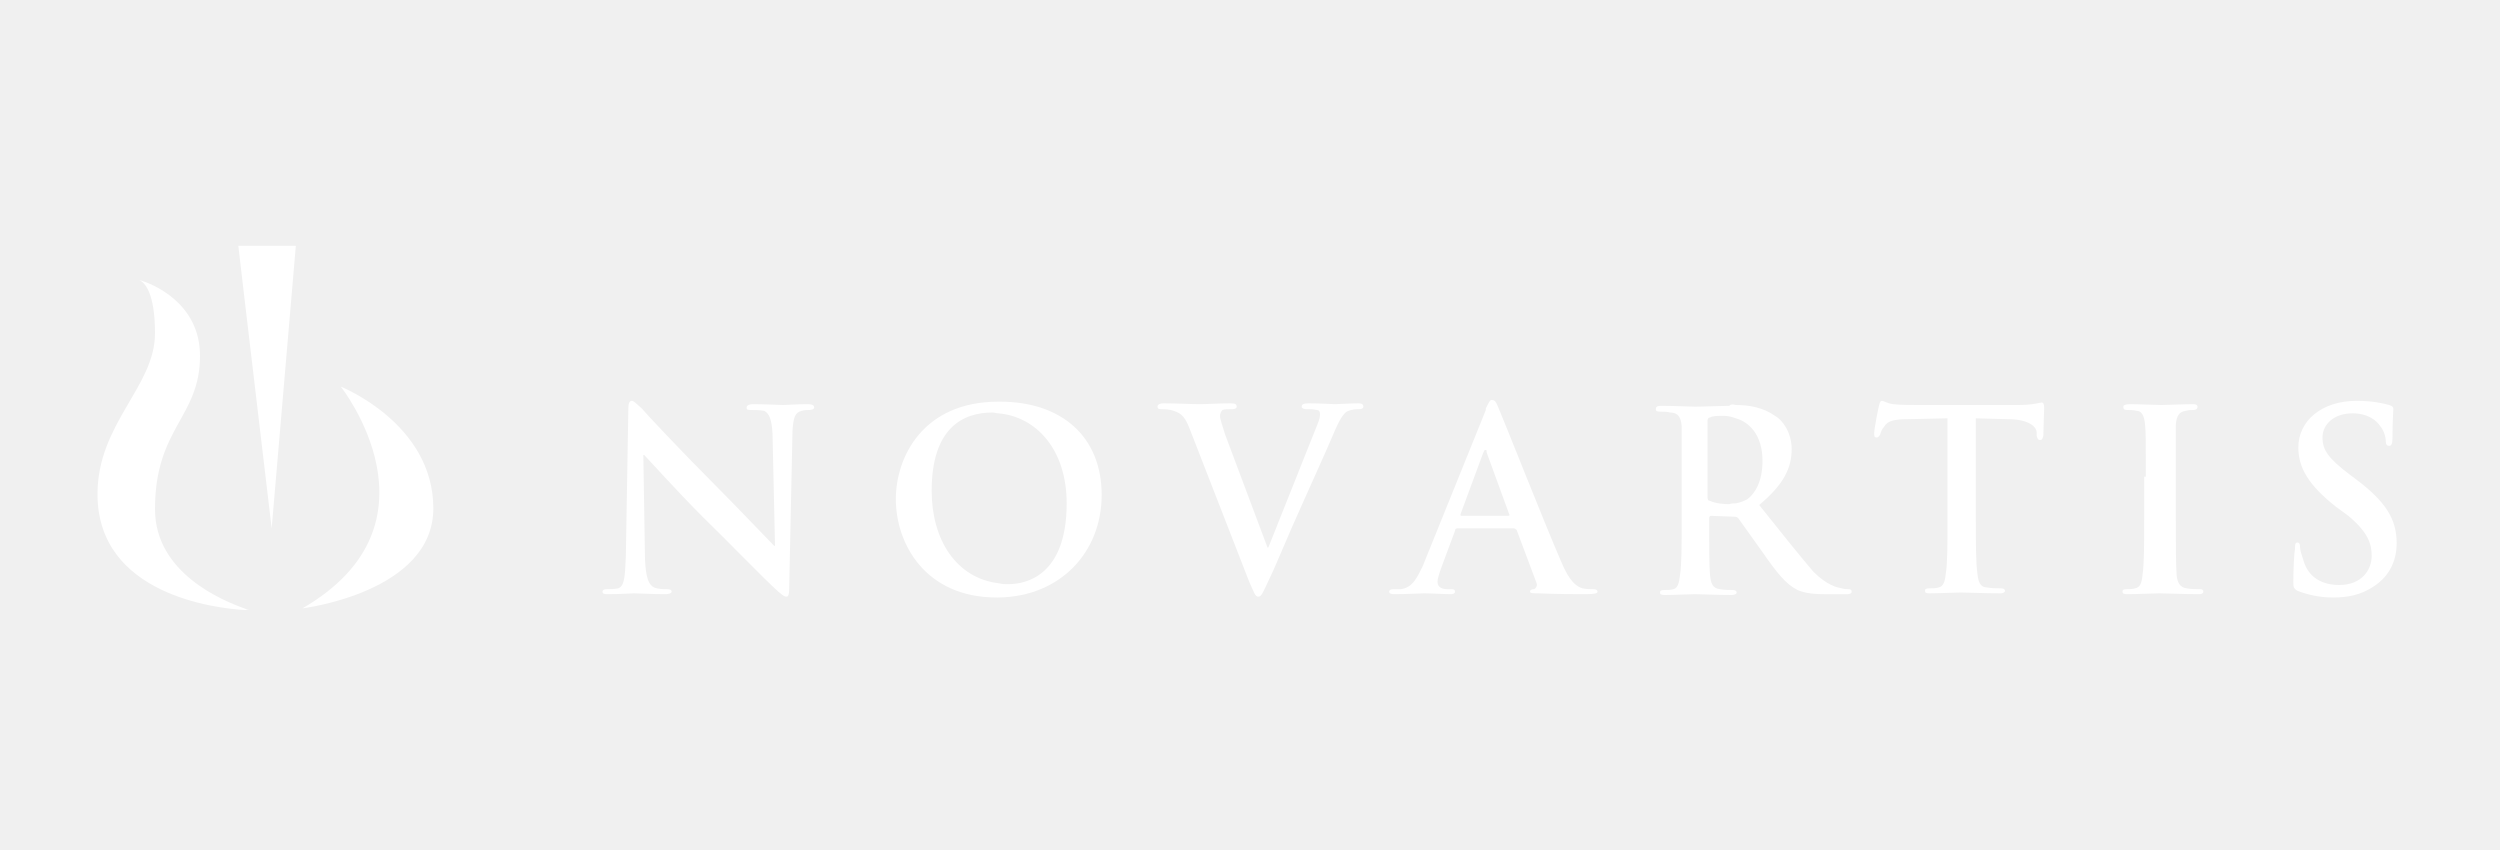
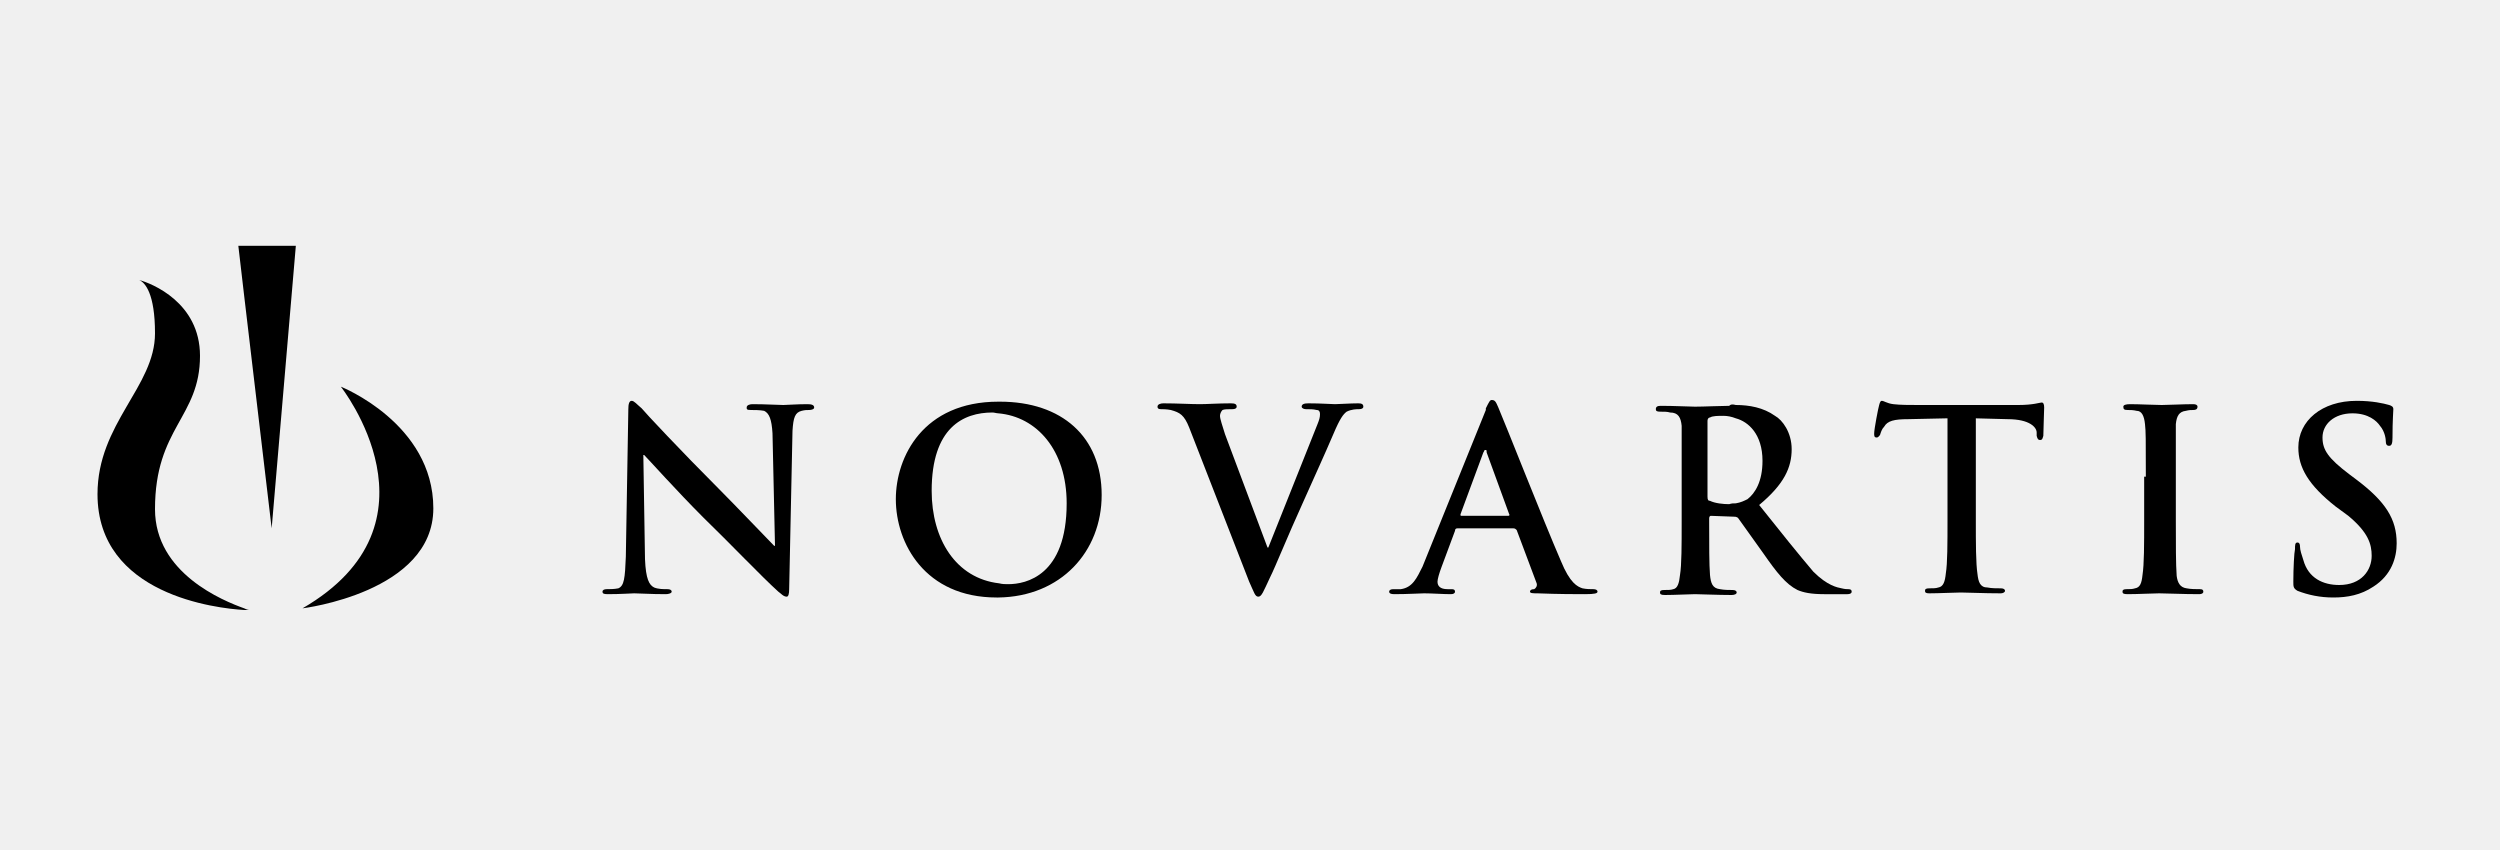
- <svg xmlns="http://www.w3.org/2000/svg" version="1.1" id="Layer_1" x="0px" y="0px" viewBox="0 0 300 101.9" style="enable-background:new 0 0 300 101.9;" xml:space="preserve">
-   <style type="text/css">
- 	.st0{fill-rule:evenodd;clip-rule:evenodd;fill:#FFFFFF;}
- </style>
-   <g id="XMLID_3_">
-     <path id="XMLID_70_" class="st0" d="M29.3,73c-2.5-0.9-10.7-4.2-10.7-11.9c0-9.8,5.4-11,5.4-18.4c0-6.4-5.8-8.7-7.3-9.1   c0.7,0.3,1.9,1.6,1.9,6.4c0,6.4-6.9,10.8-6.9,19.3c0,12.1,14.3,13.7,17.6,13.9c0.4,0,0.6,0,0.6,0S29.7,73.2,29.3,73L29.3,73z    M32.6,63.4l-3.3-27.9l-0.7-6h0.7h6.2L32.6,63.4L32.6,63.4z M40.9,46.4c0,0,13,16.4-4.6,26.6C36.3,73,52,71.1,52,61   C52,50.8,40.9,46.4,40.9,46.4L40.9,46.4z" />
-     <path id="XMLID_69_" class="st0" d="M77.4,67.1c0.1,2.4,0.5,3.1,1.1,3.4c0.5,0.2,1.1,0.2,1.6,0.2c0.3,0,0.5,0.1,0.5,0.3   c0,0.2-0.4,0.3-0.7,0.3c-1.9,0-3.1-0.1-3.8-0.1c-0.3,0-1.6,0.1-3.2,0.1c-0.5,0-0.6-0.1-0.6-0.3c0-0.2,0.2-0.3,0.5-0.3   c0.4,0,0.9,0,1.4-0.1c0.7-0.3,0.8-1.2,0.9-3.8l0.3-17.7c0-0.6,0.1-1,0.4-1c0.3,0,0.6,0.4,1.2,0.9c0.3,0.4,4.8,5.2,9.2,9.6   c2,2,6.1,6.3,6.7,6.9h0.1l-0.3-13.5c-0.1-1.7-0.4-2.4-1-2.7c-0.5-0.1-1.2-0.1-1.6-0.1c-0.5,0-0.5-0.1-0.5-0.3   c0-0.3,0.4-0.4,0.7-0.4c1.6,0,3.1,0.1,3.7,0.1c0.4,0,1.6-0.1,2.9-0.1c0.5,0,0.8,0.1,0.8,0.4c0,0.2-0.3,0.3-0.6,0.3   c-0.3,0-0.5,0-0.9,0.1c-0.8,0.2-1,0.8-1.1,2.4l-0.4,19c0,0.6-0.1,0.9-0.3,0.9c-0.4,0-0.7-0.4-1-0.6c-2-1.8-5.8-5.8-9-8.9   c-3.2-3.2-6.6-7-7.1-7.5h-0.1L77.4,67.1L77.4,67.1z" />
-     <path id="XMLID_68_" class="st0" d="M142.7,51.3c-0.6-1.5-1.1-1.8-2.2-2.1c-0.5-0.1-1-0.1-1.2-0.1c-0.3,0-0.4-0.1-0.4-0.3   c0-0.3,0.4-0.4,0.7-0.4c1.6,0,3.3,0.1,4.4,0.1c0.8,0,2.2-0.1,3.7-0.1c0.5,0,0.7,0.1,0.7,0.4c0,0.2-0.2,0.3-0.5,0.3   c-0.5,0-1,0-1.2,0.1c-0.2,0.2-0.3,0.5-0.3,0.7c0,0.4,0.3,1.2,0.6,2.2l5.1,13.6h0.1c1.3-3.3,5.2-13,5.9-14.8   c0.2-0.5,0.3-0.8,0.3-1.2c0-0.3-0.1-0.5-0.4-0.5c-0.4-0.1-0.8-0.1-1.3-0.1c-0.2,0-0.5-0.1-0.5-0.3c0-0.3,0.3-0.4,0.8-0.4   c1.6,0,2.7,0.1,3.2,0.1c0.5,0,1.8-0.1,2.8-0.1c0.4,0,0.6,0.1,0.6,0.4c0,0.2-0.2,0.3-0.5,0.3c-0.3,0-0.9,0-1.5,0.3   c-0.4,0.3-0.8,0.8-1.6,2.7c-1.2,2.8-2,4.5-3.6,8.1c-2,4.4-3.3,7.7-4,9.1c-0.8,1.7-1,2.3-1.4,2.3c-0.4,0-0.5-0.5-1.1-1.8L142.7,51.3   L142.7,51.3z" />
-     <path id="XMLID_65_" class="st0" d="M119.8,71.7c-0.1,0-0.1,0-0.2,0c-8.6,0-12.1-6.5-12.1-11.8c0-5.1,3.3-11.7,12.3-11.7   c0,0,0.1,0,0.2,0c7.4,0,12.2,4.2,12.2,11.2C132.2,66.2,127.3,71.6,119.8,71.7L119.8,71.7L119.8,71.7z M119.8,49.6   c-0.2,0-0.5-0.1-0.7-0.1c-3.5,0-7.3,1.8-7.3,9.4c0,5.8,2.9,10.5,8.1,11.1c0.4,0.1,0.7,0.1,1.1,0.1c2.1,0,7-1,7-9.7   C128,54,124.4,50,119.8,49.6L119.8,49.6z" />
-     <path id="XMLID_62_" class="st0" d="M178.3,49c0.4-0.8,0.5-1,0.7-1c0.4,0,0.5,0.2,0.8,0.9c0.7,1.6,5.5,13.8,7.5,18.4   c1.1,2.7,2,3.1,2.6,3.3c0.5,0.1,0.9,0.1,1.3,0.1c0.3,0,0.5,0.1,0.5,0.3c0,0.2-0.3,0.3-1.5,0.3c-1,0-3.2,0-5.7-0.1   c-0.5,0-0.9,0-0.9-0.2c0-0.2,0.2-0.3,0.5-0.3c0.2-0.1,0.4-0.4,0.3-0.7l-2.4-6.4c-0.1-0.1-0.2-0.2-0.4-0.2h-3.3h-3.4   c-0.2,0-0.3,0.1-0.3,0.3l-1.6,4.3c-0.3,0.8-0.5,1.5-0.5,1.8c0,0.5,0.3,0.9,1.2,0.9h0.5c0.3,0,0.4,0.1,0.4,0.3   c0,0.2-0.2,0.3-0.5,0.3c-0.9,0-2.3-0.1-3.2-0.1c-0.4,0-2,0.1-3.6,0.1c-0.4,0-0.6-0.1-0.6-0.3c0-0.2,0.2-0.3,0.5-0.3   c0.3,0,0.6,0,0.9,0c1.4-0.2,1.9-1.3,2.6-2.7l7.6-18.8C178.3,49.2,178.3,49.2,178.3,49L178.3,49L178.3,49L178.3,49L178.3,49   L178.3,49L178.3,49L178.3,49L178.3,49L178.3,49L178.3,49L178.3,49L178.3,49L178.3,49L178.3,49L178.3,49L178.3,49L178.3,49L178.3,49   C178.3,49.1,178.3,49.1,178.3,49L178.3,49L178.3,49L178.3,49L178.3,49L178.3,49L178.3,49L178.3,49L178.3,49L178.3,49L178.3,49   L178.3,49L178.3,49L178.3,49z M178.3,61.9h2.7c0.1,0,0.2-0.1,0.1-0.2l-2.7-7.4c0-0.2,0-0.3-0.1-0.3c-0.1,0-0.1,0-0.1,0   c-0.1,0-0.1,0.2-0.2,0.3l-2.7,7.3c-0.1,0.2,0,0.3,0,0.3H178.3L178.3,61.9z" />
-     <path id="XMLID_61_" class="st0" d="M275.7,70.9c-0.5-0.3-0.5-0.5-0.5-1.1c0-1.6,0.1-3.5,0.2-3.9c0-0.5,0-0.8,0.3-0.8   c0.3,0,0.3,0.4,0.3,0.5c0,0.4,0.2,1,0.4,1.6c0.6,2.2,2.4,3,4.3,3c2.7,0,3.9-1.8,3.9-3.5c0-1.4-0.4-2.8-2.8-4.8l-1.5-1.1   c-3.3-2.6-4.5-4.7-4.5-7.1c0-3.2,2.8-5.6,7-5.6c1.9,0,3.2,0.3,3.9,0.5c0.3,0.1,0.5,0.2,0.5,0.5c0,0.3-0.1,1.3-0.1,3.4   c0,0.7-0.1,1-0.4,1c-0.3,0-0.4-0.2-0.4-0.5c0-0.3-0.1-1.2-0.7-1.9c-0.4-0.6-1.4-1.5-3.3-1.5c-2.2,0-3.6,1.3-3.6,2.9   c0,1.5,0.7,2.5,3.2,4.4l0.8,0.6c3.6,2.7,4.9,4.8,4.9,7.7c0,1.7-0.6,3.8-2.8,5.2c-1.5,1-3.1,1.3-4.8,1.3   C278.4,71.7,277,71.4,275.7,70.9L275.7,70.9z" />
-     <path id="XMLID_60_" class="st0" d="M257.5,57.2c0-4.6,0-5.4-0.1-6.3c-0.1-1-0.4-1.6-1-1.6c-0.4-0.1-0.8-0.1-1.1-0.1   c-0.4,0-0.5-0.1-0.5-0.4c0-0.2,0.3-0.3,0.8-0.3c1.1,0,3,0.1,3.8,0.1c0.7,0,2.6-0.1,3.8-0.1c0.3,0,0.5,0.1,0.5,0.3   c0,0.3-0.2,0.4-0.5,0.4c-0.3,0-0.5,0-0.9,0.1c-0.8,0.1-1.1,0.6-1.2,1.6c0,0.9,0,1.7,0,6.3v5.2c0,3,0,5.3,0.1,6.7   c0.1,0.8,0.4,1.4,1.2,1.5c0.5,0.1,1.1,0.1,1.6,0.1c0.3,0,0.4,0.1,0.4,0.3c0,0.2-0.2,0.3-0.5,0.3c-2,0-3.9-0.1-4.8-0.1   c-0.6,0-2.6,0.1-3.8,0.1c-0.5,0-0.6-0.1-0.6-0.3c0-0.2,0.1-0.3,0.5-0.3c0.4,0,0.7,0,1-0.1c0.6-0.1,0.8-0.6,0.9-1.6   c0.2-1.3,0.2-3.6,0.2-6.6V57.2L257.5,57.2z" />
-     <path id="XMLID_59_" class="st0" d="M233.6,50.2l-4.6,0.1c-1.7,0-2.5,0.2-2.9,0.9c-0.3,0.3-0.4,0.7-0.5,1c-0.1,0.1-0.2,0.3-0.4,0.3   c-0.3,0-0.3-0.2-0.3-0.5c0-0.5,0.5-3.1,0.6-3.4c0.1-0.4,0.2-0.5,0.3-0.5c0.3,0,0.6,0.3,1.4,0.4c0.8,0.1,2,0.1,3,0.1h12   c1.8,0,2.6-0.3,2.8-0.3c0.2,0,0.3,0.2,0.3,0.6c0,0.6-0.1,2.6-0.1,3.4c-0.1,0.3-0.1,0.5-0.4,0.5c-0.2,0-0.3-0.1-0.4-0.5v-0.4   c0-0.6-0.8-1.6-3.5-1.6l-3.8-0.1v12.2c0,2.8,0,5.2,0.2,6.5c0.1,0.9,0.3,1.6,1.2,1.6c0.5,0.1,1.1,0.1,1.6,0.1c0.3,0,0.5,0.1,0.5,0.3   c0,0.2-0.3,0.3-0.5,0.3c-2.1,0-3.9-0.1-4.8-0.1c-0.6,0-2.7,0.1-3.8,0.1c-0.4,0-0.5-0.1-0.5-0.3c0-0.2,0.1-0.3,0.5-0.3   c0.5,0,0.8,0,1.1-0.1c0.6-0.1,0.8-0.7,0.9-1.7c0.2-1.2,0.2-3.6,0.2-6.4V50.2L233.6,50.2z" />
-     <path id="XMLID_8_" class="st0" d="M208.3,48.6c1.6,0,3.3,0.3,4.7,1.3c0.9,0.5,2,2,2,4c0,2.2-0.9,4.2-3.9,6.7c2.7,3.4,4.8,6,6.5,8   c1.7,1.7,2.9,1.9,3.4,2c0.4,0.1,0.6,0.1,0.8,0.1c0.3,0,0.4,0.1,0.4,0.3c0,0.2-0.2,0.3-0.5,0.3h-2.8c-1.6,0-2.5-0.2-3.2-0.5   c-1.4-0.7-2.5-2.1-4.1-4.4c-1.2-1.7-2.7-3.8-3-4.2l-0.1-0.1c-0.2-0.1-0.3-0.1-0.5-0.1l-2.7-0.1c-0.1,0-0.2,0.1-0.2,0.3v0.4   c0,2.8,0,5.2,0.1,6.4c0.1,1,0.3,1.6,1.2,1.7c0.5,0.1,1.1,0.1,1.5,0.1c0.3,0,0.5,0.1,0.5,0.3c0,0.2-0.3,0.3-0.6,0.3   c-1.7,0-3.8-0.1-4.4-0.1c-0.5,0-2.5,0.1-3.6,0.1c-0.5,0-0.6-0.1-0.6-0.3c0-0.2,0.1-0.3,0.5-0.3c0.5,0,0.8,0,1.1-0.1   c0.5-0.1,0.7-0.7,0.8-1.7c0.2-1.2,0.2-3.6,0.2-6.4v-5.2c0-4.6,0-5.4,0-6.3c-0.1-1-0.4-1.6-1.4-1.6c-0.3-0.1-0.7-0.1-1.2-0.1   c-0.4,0-0.5-0.1-0.5-0.3c0-0.3,0.2-0.4,0.6-0.4c1.6,0,3.5,0.1,4.1,0.1c1,0,3.2-0.1,4.1-0.1C207.7,48.5,207.9,48.5,208.3,48.6   L208.3,48.6z M208.3,60.4c0.6-0.1,1-0.3,1.4-0.5c0.9-0.7,1.8-2.1,1.8-4.6c0-3.2-1.7-4.7-3.2-5.1c-0.5-0.2-1-0.3-1.5-0.3   c-0.6,0-1.3,0-1.6,0.2c-0.2,0-0.3,0.2-0.3,0.4v9.1c0,0.4,0.1,0.5,0.3,0.5c0.6,0.3,1.6,0.4,2.3,0.4C207.8,60.4,208,60.4,208.3,60.4   L208.3,60.4z" />
-   </g>
+ <svg xmlns="http://www.w3.org/2000/svg" version="1.1" x="0px" y="0px" viewBox="0 0 300 101.9" style="enable-background:new 0 0 300 101.9;" xml:space="preserve">
+   <path id="XMLID_70_" d="M29.3,73c-2.5-0.9-10.7-4.2-10.7-11.9c0-9.8,5.4-11,5.4-18.4c0-6.4-5.8-8.7-7.3-9.1   c0.7,0.3,1.9,1.6,1.9,6.4c0,6.4-6.9,10.8-6.9,19.3c0,12.1,14.3,13.7,17.6,13.9c0.4,0,0.6,0,0.6,0S29.7,73.2,29.3,73L29.3,73z    M32.6,63.4l-3.3-27.9l-0.7-6h0.7h6.2L32.6,63.4L32.6,63.4z M40.9,46.4c0,0,13,16.4-4.6,26.6C36.3,73,52,71.1,52,61   C52,50.8,40.9,46.4,40.9,46.4L40.9,46.4z" />
+   <path id="XMLID_69_" d="M77.4,67.1c0.1,2.4,0.5,3.1,1.1,3.4c0.5,0.2,1.1,0.2,1.6,0.2c0.3,0,0.5,0.1,0.5,0.3   c0,0.2-0.4,0.3-0.7,0.3c-1.9,0-3.1-0.1-3.8-0.1c-0.3,0-1.6,0.1-3.2,0.1c-0.5,0-0.6-0.1-0.6-0.3c0-0.2,0.2-0.3,0.5-0.3   c0.4,0,0.9,0,1.4-0.1c0.7-0.3,0.8-1.2,0.9-3.8l0.3-17.7c0-0.6,0.1-1,0.4-1c0.3,0,0.6,0.4,1.2,0.9c0.3,0.4,4.8,5.2,9.2,9.6   c2,2,6.1,6.3,6.7,6.9h0.1l-0.3-13.5c-0.1-1.7-0.4-2.4-1-2.7c-0.5-0.1-1.2-0.1-1.6-0.1c-0.5,0-0.5-0.1-0.5-0.3   c0-0.3,0.4-0.4,0.7-0.4c1.6,0,3.1,0.1,3.7,0.1c0.4,0,1.6-0.1,2.9-0.1c0.5,0,0.8,0.1,0.8,0.4c0,0.2-0.3,0.3-0.6,0.3   c-0.3,0-0.5,0-0.9,0.1c-0.8,0.2-1,0.8-1.1,2.4l-0.4,19c0,0.6-0.1,0.9-0.3,0.9c-0.4,0-0.7-0.4-1-0.6c-2-1.8-5.8-5.8-9-8.9   c-3.2-3.2-6.6-7-7.1-7.5h-0.1L77.4,67.1L77.4,67.1z" />
+   <path id="XMLID_68_" d="M142.7,51.3c-0.6-1.5-1.1-1.8-2.2-2.1c-0.5-0.1-1-0.1-1.2-0.1c-0.3,0-0.4-0.1-0.4-0.3   c0-0.3,0.4-0.4,0.7-0.4c1.6,0,3.3,0.1,4.4,0.1c0.8,0,2.2-0.1,3.7-0.1c0.5,0,0.7,0.1,0.7,0.4c0,0.2-0.2,0.3-0.5,0.3   c-0.5,0-1,0-1.2,0.1c-0.2,0.2-0.3,0.5-0.3,0.7c0,0.4,0.3,1.2,0.6,2.2l5.1,13.6h0.1c1.3-3.3,5.2-13,5.9-14.8   c0.2-0.5,0.3-0.8,0.3-1.2c0-0.3-0.1-0.5-0.4-0.5c-0.4-0.1-0.8-0.1-1.3-0.1c-0.2,0-0.5-0.1-0.5-0.3c0-0.3,0.3-0.4,0.8-0.4   c1.6,0,2.7,0.1,3.2,0.1c0.5,0,1.8-0.1,2.8-0.1c0.4,0,0.6,0.1,0.6,0.4c0,0.2-0.2,0.3-0.5,0.3c-0.3,0-0.9,0-1.5,0.3   c-0.4,0.3-0.8,0.8-1.6,2.7c-1.2,2.8-2,4.5-3.6,8.1c-2,4.4-3.3,7.7-4,9.1c-0.8,1.7-1,2.3-1.4,2.3c-0.4,0-0.5-0.5-1.1-1.8L142.7,51.3   L142.7,51.3z" />
+   <path id="XMLID_65_" d="M119.8,71.7c-0.1,0-0.1,0-0.2,0c-8.6,0-12.1-6.5-12.1-11.8c0-5.1,3.3-11.7,12.3-11.7   c0,0,0.1,0,0.2,0c7.4,0,12.2,4.2,12.2,11.2C132.2,66.2,127.3,71.6,119.8,71.7L119.8,71.7L119.8,71.7z M119.8,49.6   c-0.2,0-0.5-0.1-0.7-0.1c-3.5,0-7.3,1.8-7.3,9.4c0,5.8,2.9,10.5,8.1,11.1c0.4,0.1,0.7,0.1,1.1,0.1c2.1,0,7-1,7-9.7   C128,54,124.4,50,119.8,49.6L119.8,49.6z" />
+   <path id="XMLID_62_" d="M178.3,49c0.4-0.8,0.5-1,0.7-1c0.4,0,0.5,0.2,0.8,0.9c0.7,1.6,5.5,13.8,7.5,18.4   c1.1,2.7,2,3.1,2.6,3.3c0.5,0.1,0.9,0.1,1.3,0.1c0.3,0,0.5,0.1,0.5,0.3c0,0.2-0.3,0.3-1.5,0.3c-1,0-3.2,0-5.7-0.1   c-0.5,0-0.9,0-0.9-0.2c0-0.2,0.2-0.3,0.5-0.3c0.2-0.1,0.4-0.4,0.3-0.7l-2.4-6.4c-0.1-0.1-0.2-0.2-0.4-0.2h-3.3h-3.4   c-0.2,0-0.3,0.1-0.3,0.3l-1.6,4.3c-0.3,0.8-0.5,1.5-0.5,1.8c0,0.5,0.3,0.9,1.2,0.9h0.5c0.3,0,0.4,0.1,0.4,0.3   c0,0.2-0.2,0.3-0.5,0.3c-0.9,0-2.3-0.1-3.2-0.1c-0.4,0-2,0.1-3.6,0.1c-0.4,0-0.6-0.1-0.6-0.3c0-0.2,0.2-0.3,0.5-0.3   c0.3,0,0.6,0,0.9,0c1.4-0.2,1.9-1.3,2.6-2.7l7.6-18.8C178.3,49.2,178.3,49.2,178.3,49L178.3,49L178.3,49L178.3,49L178.3,49   L178.3,49L178.3,49L178.3,49L178.3,49L178.3,49L178.3,49L178.3,49L178.3,49L178.3,49L178.3,49L178.3,49L178.3,49L178.3,49L178.3,49   C178.3,49.1,178.3,49.1,178.3,49L178.3,49L178.3,49L178.3,49L178.3,49L178.3,49L178.3,49L178.3,49L178.3,49L178.3,49L178.3,49   L178.3,49L178.3,49L178.3,49z M178.3,61.9h2.7c0.1,0,0.2-0.1,0.1-0.2l-2.7-7.4c0-0.2,0-0.3-0.1-0.3c-0.1,0-0.1,0-0.1,0   c-0.1,0-0.1,0.2-0.2,0.3l-2.7,7.3c-0.1,0.2,0,0.3,0,0.3H178.3L178.3,61.9z" />
+   <path id="XMLID_61_" d="M275.7,70.9c-0.5-0.3-0.5-0.5-0.5-1.1c0-1.6,0.1-3.5,0.2-3.9c0-0.5,0-0.8,0.3-0.8   c0.3,0,0.3,0.4,0.3,0.5c0,0.4,0.2,1,0.4,1.6c0.6,2.2,2.4,3,4.3,3c2.7,0,3.9-1.8,3.9-3.5c0-1.4-0.4-2.8-2.8-4.8l-1.5-1.1   c-3.3-2.6-4.5-4.7-4.5-7.1c0-3.2,2.8-5.6,7-5.6c1.9,0,3.2,0.3,3.9,0.5c0.3,0.1,0.5,0.2,0.5,0.5c0,0.3-0.1,1.3-0.1,3.4   c0,0.7-0.1,1-0.4,1c-0.3,0-0.4-0.2-0.4-0.5c0-0.3-0.1-1.2-0.7-1.9c-0.4-0.6-1.4-1.5-3.3-1.5c-2.2,0-3.6,1.3-3.6,2.9   c0,1.5,0.7,2.5,3.2,4.4l0.8,0.6c3.6,2.7,4.9,4.8,4.9,7.7c0,1.7-0.6,3.8-2.8,5.2c-1.5,1-3.1,1.3-4.8,1.3   C278.4,71.7,277,71.4,275.7,70.9L275.7,70.9z" />
+   <path id="XMLID_60_" d="M257.5,57.2c0-4.6,0-5.4-0.1-6.3c-0.1-1-0.4-1.6-1-1.6c-0.4-0.1-0.8-0.1-1.1-0.1   c-0.4,0-0.5-0.1-0.5-0.4c0-0.2,0.3-0.3,0.8-0.3c1.1,0,3,0.1,3.8,0.1c0.7,0,2.6-0.1,3.8-0.1c0.3,0,0.5,0.1,0.5,0.3   c0,0.3-0.2,0.4-0.5,0.4c-0.3,0-0.5,0-0.9,0.1c-0.8,0.1-1.1,0.6-1.2,1.6c0,0.9,0,1.7,0,6.3v5.2c0,3,0,5.3,0.1,6.7   c0.1,0.8,0.4,1.4,1.2,1.5c0.5,0.1,1.1,0.1,1.6,0.1c0.3,0,0.4,0.1,0.4,0.3c0,0.2-0.2,0.3-0.5,0.3c-2,0-3.9-0.1-4.8-0.1   c-0.6,0-2.6,0.1-3.8,0.1c-0.5,0-0.6-0.1-0.6-0.3c0-0.2,0.1-0.3,0.5-0.3c0.4,0,0.7,0,1-0.1c0.6-0.1,0.8-0.6,0.9-1.6   c0.2-1.3,0.2-3.6,0.2-6.6V57.2L257.5,57.2z" />
+   <path id="XMLID_59_" d="M233.6,50.2l-4.6,0.1c-1.7,0-2.5,0.2-2.9,0.9c-0.3,0.3-0.4,0.7-0.5,1c-0.1,0.1-0.2,0.3-0.4,0.3   c-0.3,0-0.3-0.2-0.3-0.5c0-0.5,0.5-3.1,0.6-3.4c0.1-0.4,0.2-0.5,0.3-0.5c0.3,0,0.6,0.3,1.4,0.4c0.8,0.1,2,0.1,3,0.1h12   c1.8,0,2.6-0.3,2.8-0.3c0.2,0,0.3,0.2,0.3,0.6c0,0.6-0.1,2.6-0.1,3.4c-0.1,0.3-0.1,0.5-0.4,0.5c-0.2,0-0.3-0.1-0.4-0.5v-0.4   c0-0.6-0.8-1.6-3.5-1.6l-3.8-0.1v12.2c0,2.8,0,5.2,0.2,6.5c0.1,0.9,0.3,1.6,1.2,1.6c0.5,0.1,1.1,0.1,1.6,0.1c0.3,0,0.5,0.1,0.5,0.3   c0,0.2-0.3,0.3-0.5,0.3c-2.1,0-3.9-0.1-4.8-0.1c-0.6,0-2.7,0.1-3.8,0.1c-0.4,0-0.5-0.1-0.5-0.3c0-0.2,0.1-0.3,0.5-0.3   c0.5,0,0.8,0,1.1-0.1c0.6-0.1,0.8-0.7,0.9-1.7c0.2-1.2,0.2-3.6,0.2-6.4V50.2L233.6,50.2z" />
+   <path id="XMLID_8_" d="M208.3,48.6c1.6,0,3.3,0.3,4.7,1.3c0.9,0.5,2,2,2,4c0,2.2-0.9,4.2-3.9,6.7c2.7,3.4,4.8,6,6.5,8   c1.7,1.7,2.9,1.9,3.4,2c0.4,0.1,0.6,0.1,0.8,0.1c0.3,0,0.4,0.1,0.4,0.3c0,0.2-0.2,0.3-0.5,0.3h-2.8c-1.6,0-2.5-0.2-3.2-0.5   c-1.4-0.7-2.5-2.1-4.1-4.4c-1.2-1.7-2.7-3.8-3-4.2l-0.1-0.1c-0.2-0.1-0.3-0.1-0.5-0.1l-2.7-0.1c-0.1,0-0.2,0.1-0.2,0.3v0.4   c0,2.8,0,5.2,0.1,6.4c0.1,1,0.3,1.6,1.2,1.7c0.5,0.1,1.1,0.1,1.5,0.1c0.3,0,0.5,0.1,0.5,0.3c0,0.2-0.3,0.3-0.6,0.3   c-1.7,0-3.8-0.1-4.4-0.1c-0.5,0-2.5,0.1-3.6,0.1c-0.5,0-0.6-0.1-0.6-0.3c0-0.2,0.1-0.3,0.5-0.3c0.5,0,0.8,0,1.1-0.1   c0.5-0.1,0.7-0.7,0.8-1.7c0.2-1.2,0.2-3.6,0.2-6.4v-5.2c0-4.6,0-5.4,0-6.3c-0.1-1-0.4-1.6-1.4-1.6c-0.3-0.1-0.7-0.1-1.2-0.1   c-0.4,0-0.5-0.1-0.5-0.3c0-0.3,0.2-0.4,0.6-0.4c1.6,0,3.5,0.1,4.1,0.1c1,0,3.2-0.1,4.1-0.1C207.7,48.5,207.9,48.5,208.3,48.6   L208.3,48.6z M208.3,60.4c0.6-0.1,1-0.3,1.4-0.5c0.9-0.7,1.8-2.1,1.8-4.6c0-3.2-1.7-4.7-3.2-5.1c-0.5-0.2-1-0.3-1.5-0.3   c-0.6,0-1.3,0-1.6,0.2c-0.2,0-0.3,0.2-0.3,0.4v9.1c0,0.4,0.1,0.5,0.3,0.5c0.6,0.3,1.6,0.4,2.3,0.4C207.8,60.4,208,60.4,208.3,60.4   L208.3,60.4z" />
</svg>
